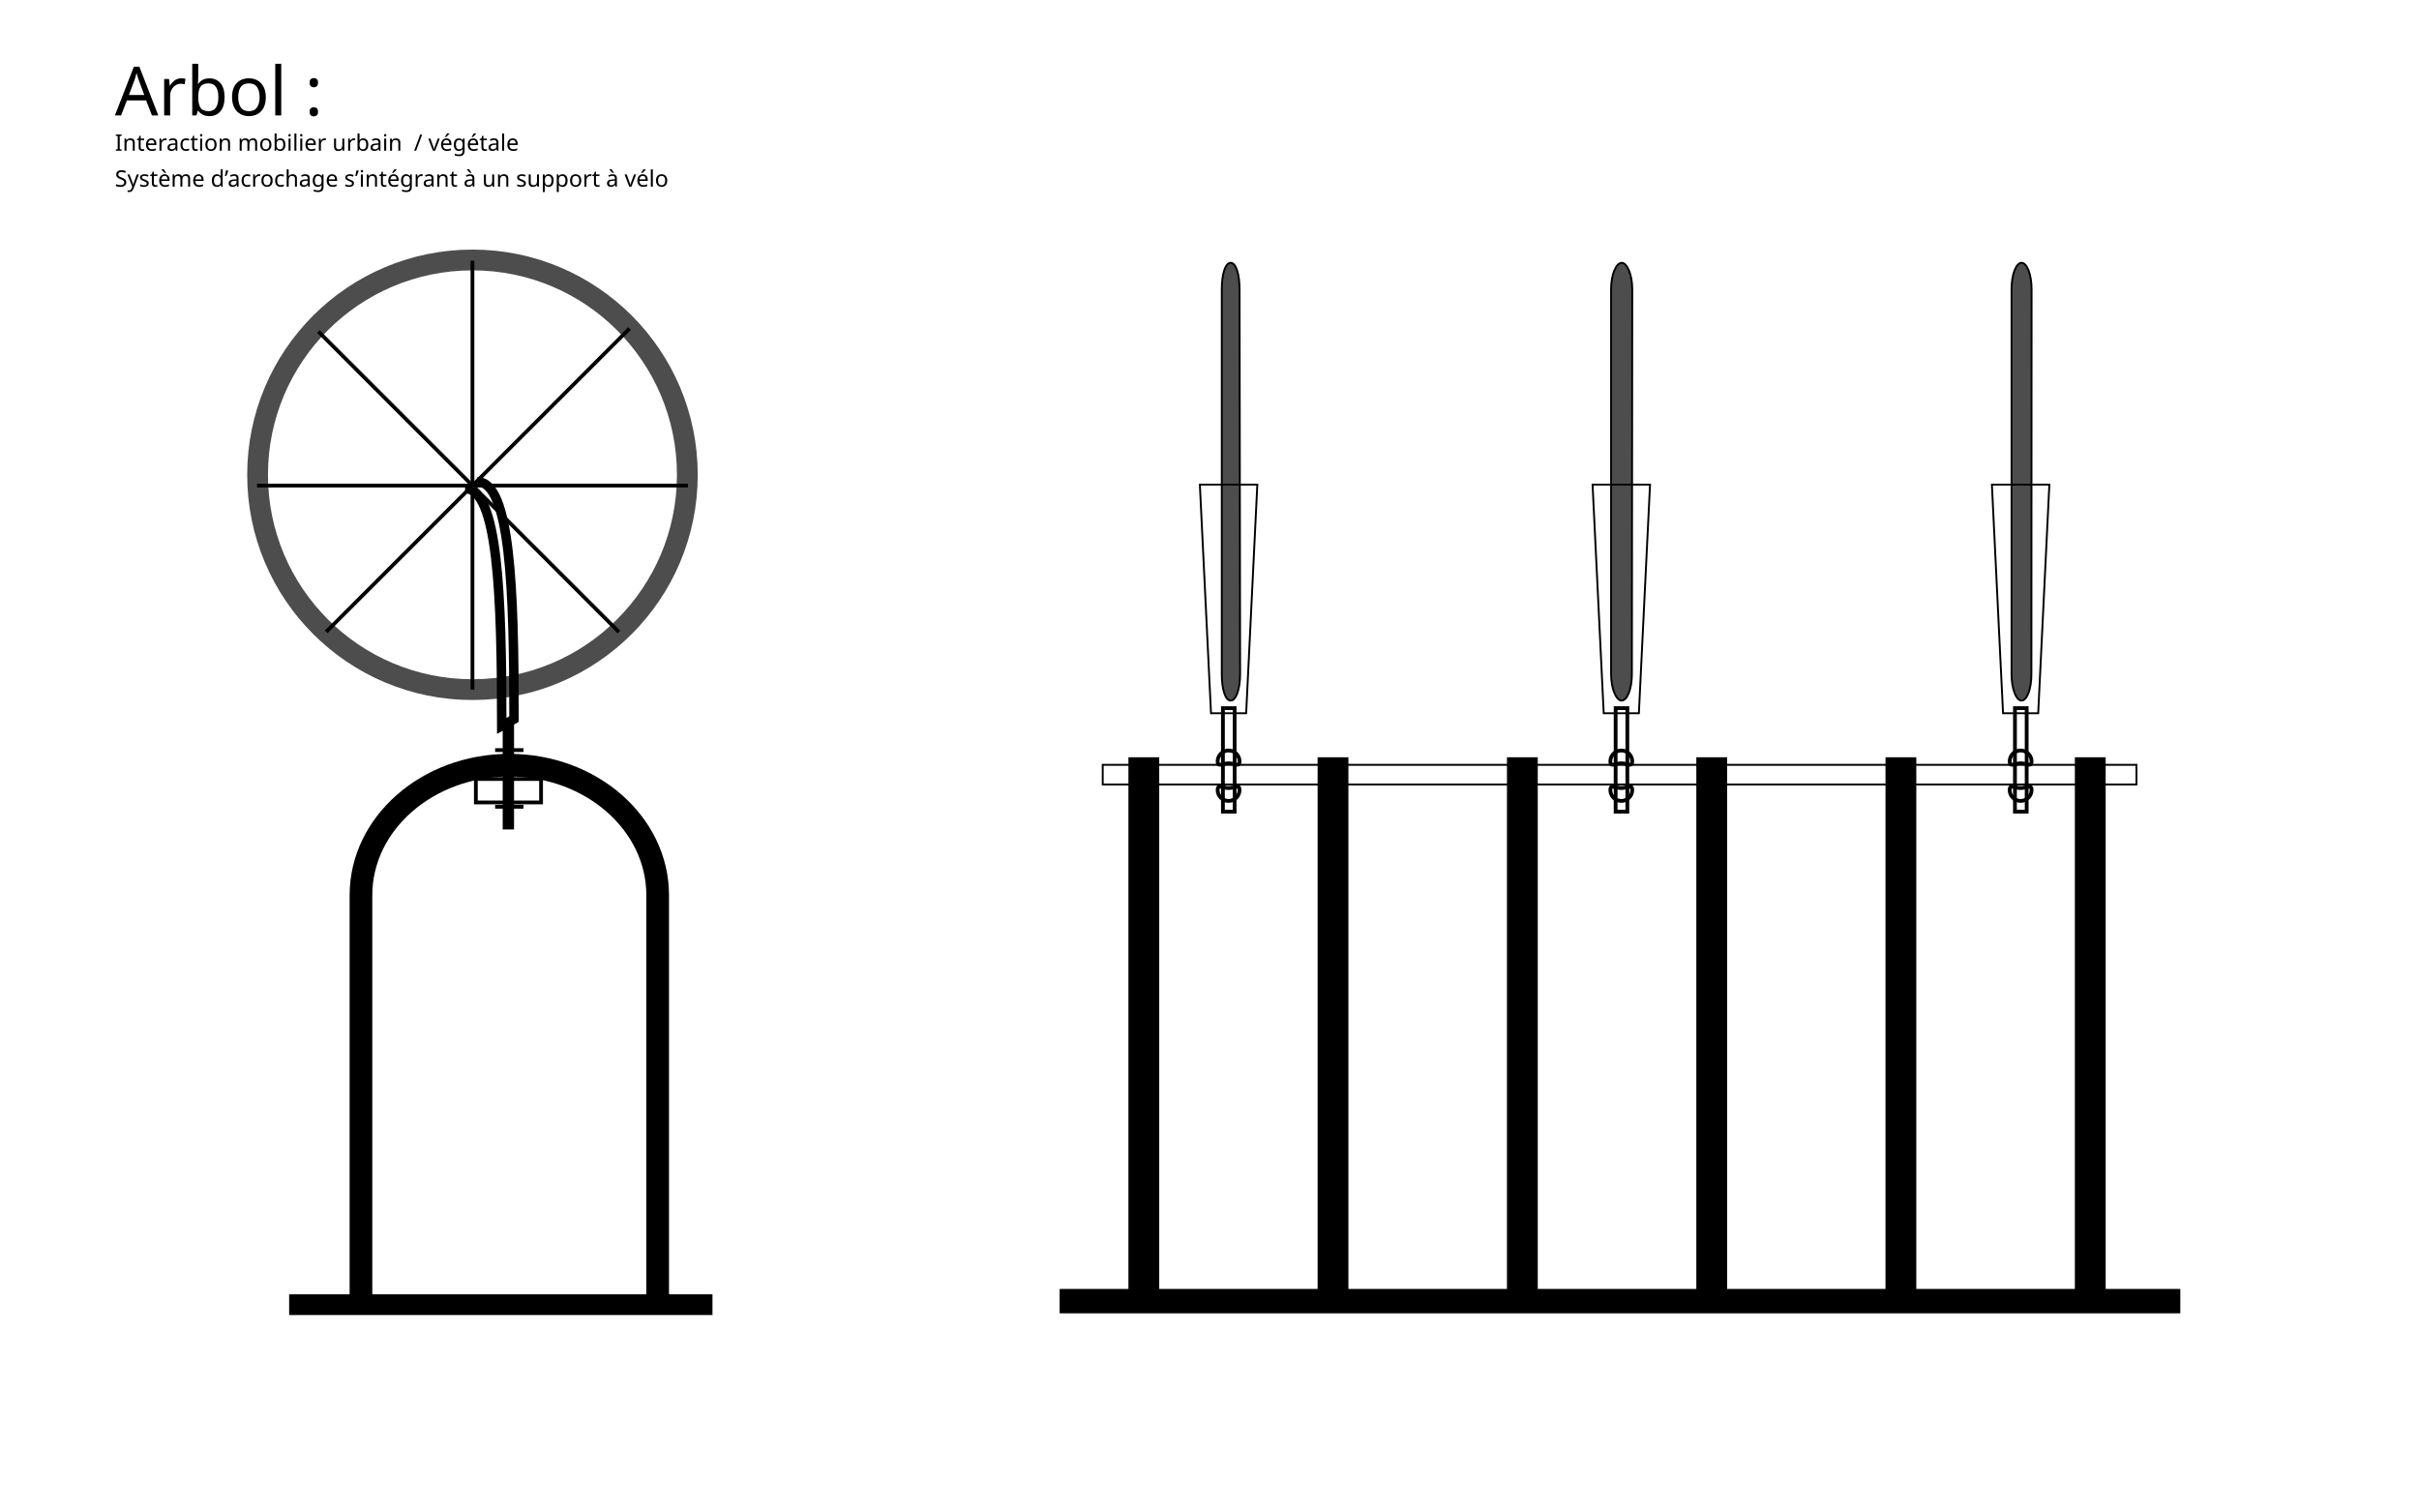
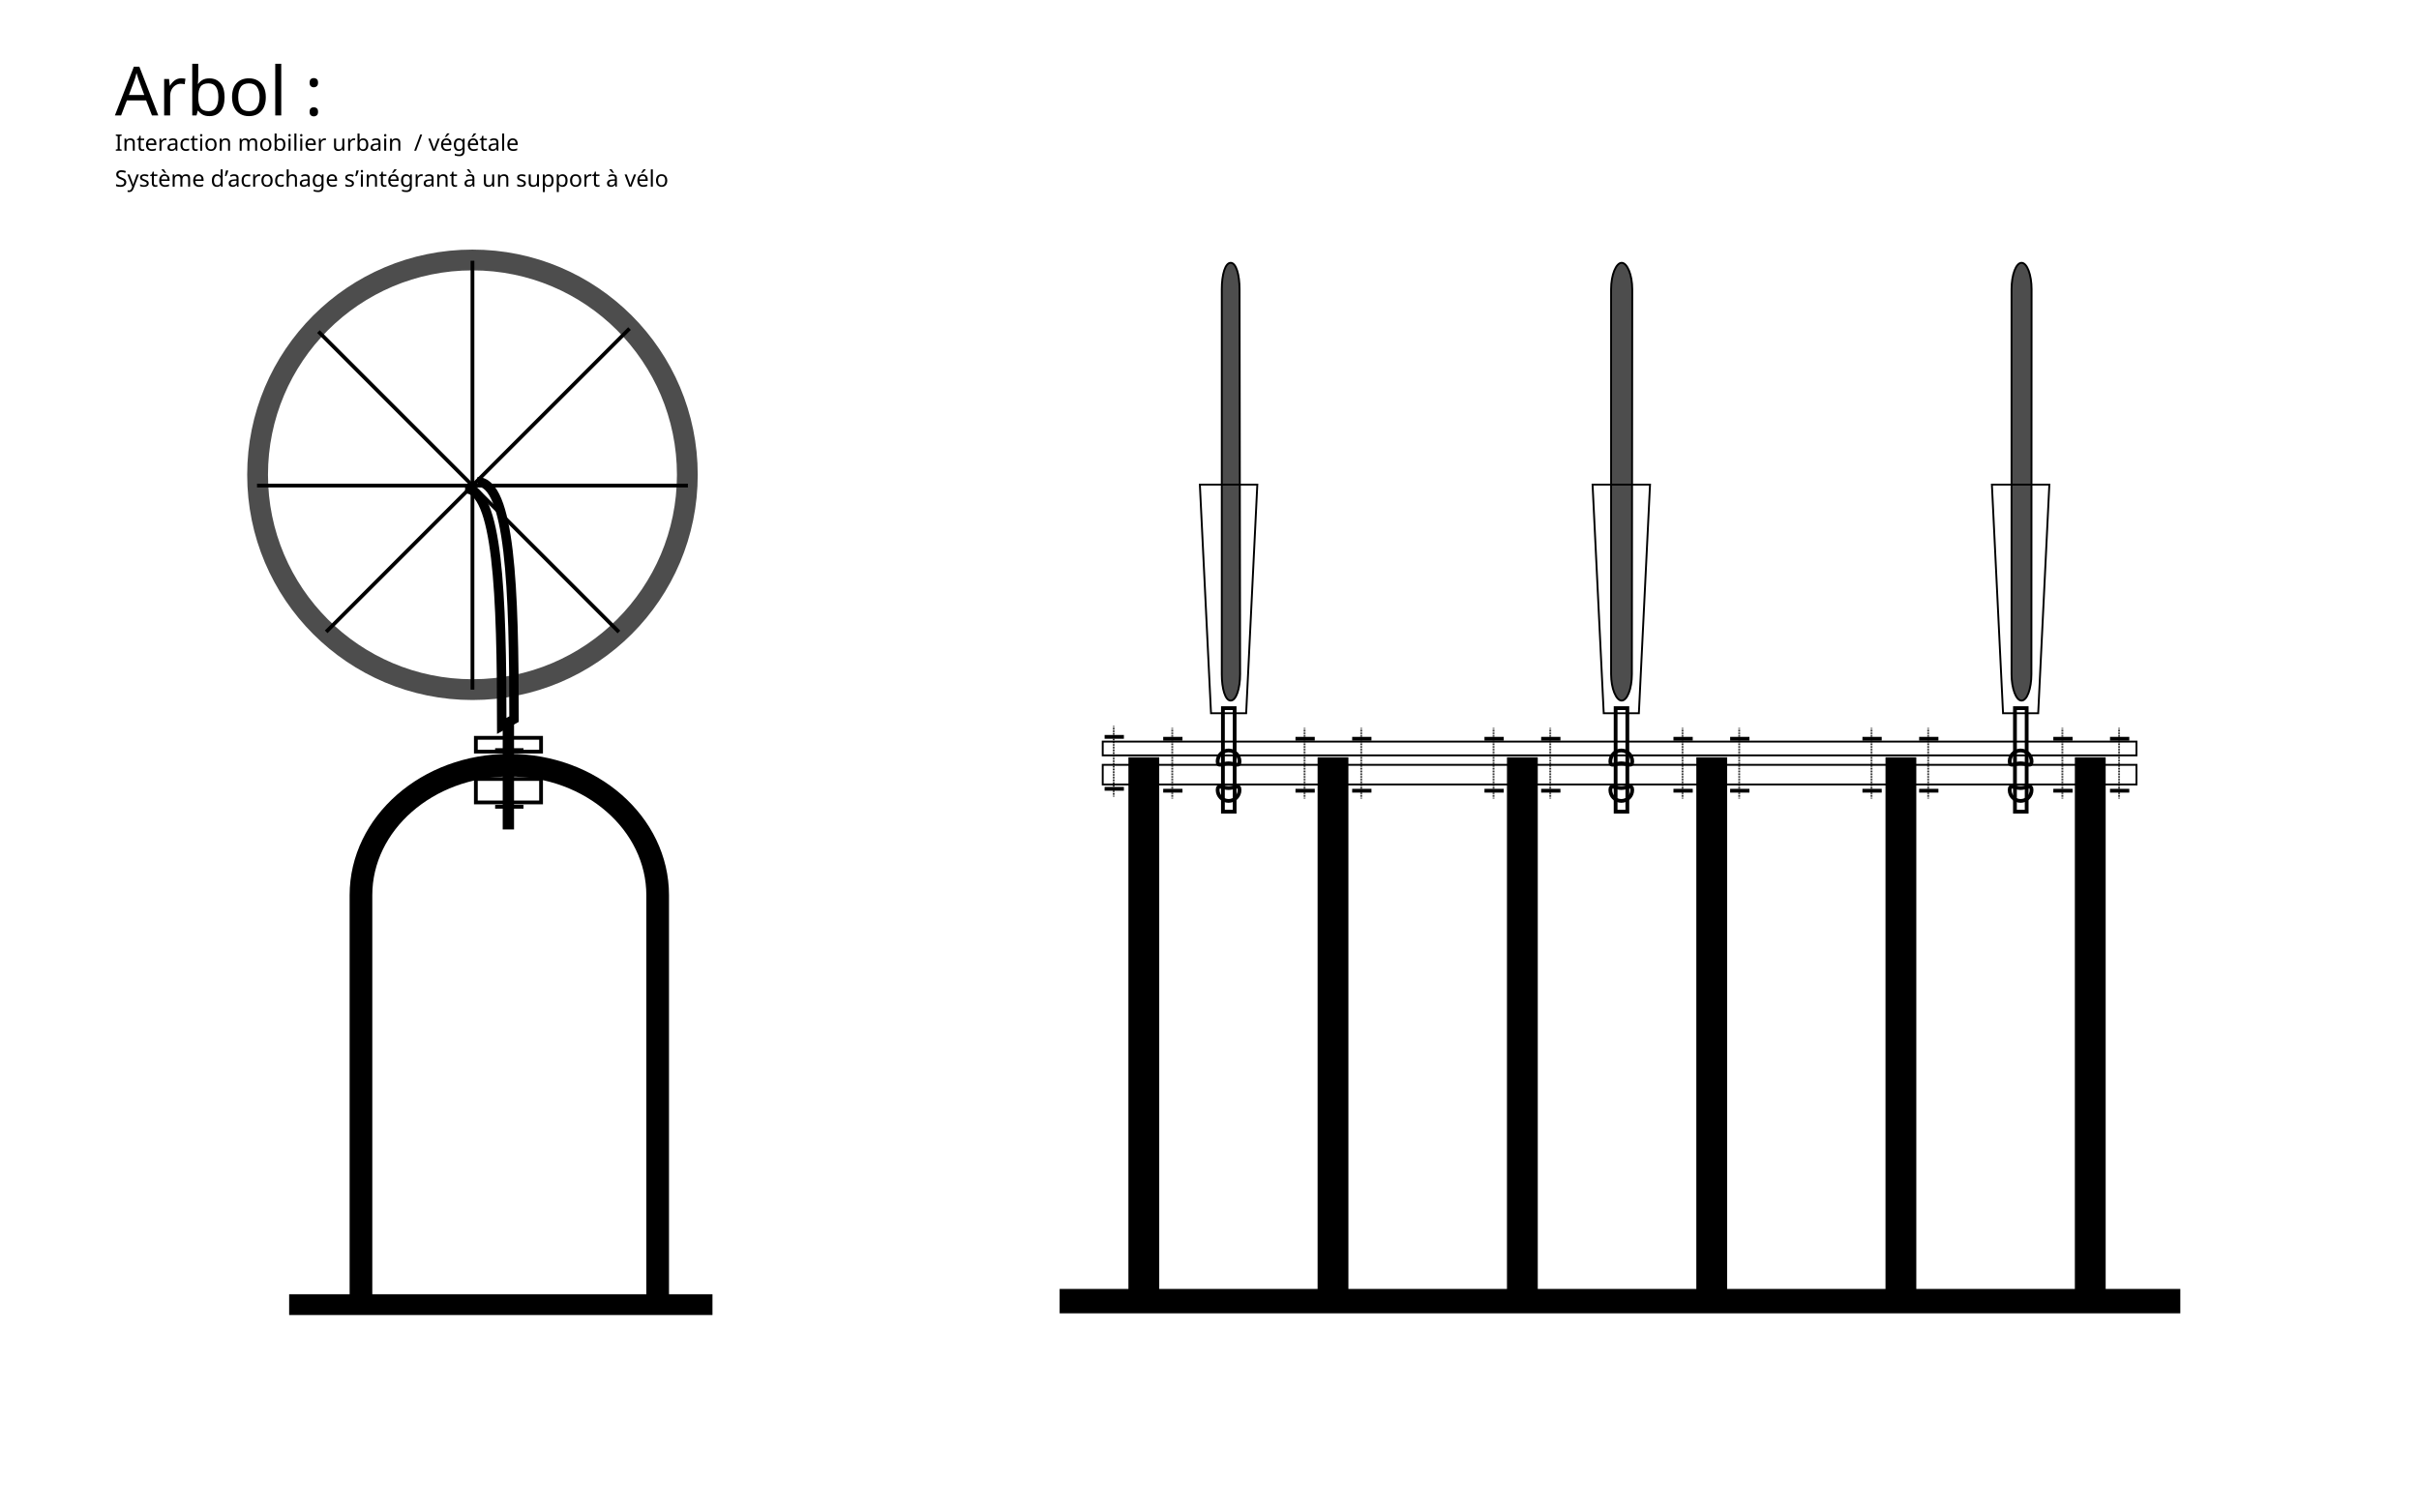
<svg xmlns="http://www.w3.org/2000/svg" version="1.1" id="Layer_1" x="0px" y="0px" viewBox="0 0 1280 800" enable-background="new 0 0 1280 800" xml:space="preserve">
  <text transform="matrix(1 0 0 1 60.792 98.7746)" font-family="'UniversLTStd-LightCn'" font-size="12">Système d’acrochage s’intégrant à un support à vélo</text>
  <text transform="matrix(1 0 0 1 60.7925 79.7746)" font-family="'UniversLTStd-LightCn'" font-size="12">Interaction mobilier urbain  / végétale</text>
  <text transform="matrix(1 0 0 1 60.7926 61.1079)" font-family="'UniversLTStd-Cn'" font-size="36">Arbol : </text>
  <path fill="none" stroke="#000000" stroke-width="12" stroke-miterlimit="10" d="M348,690c0,0,0,0,0-216.2c0-38-35.2-68.8-78.5-68.8  S191,435.8,191,473.8c0,211.3,0,216.2,0,216.2" />
  <line fill="none" stroke="#000000" stroke-width="11" stroke-miterlimit="10" x1="153" y1="690.5" x2="377" y2="690.5" />
  <circle fill="none" stroke="#4D4D4D" stroke-width="11" stroke-miterlimit="10" cx="250" cy="251.3" r="113.7" />
  <line fill="none" stroke="#000000" stroke-width="2" stroke-miterlimit="10" x1="136" y1="257" x2="364" y2="257" />
  <line fill="none" stroke="#000000" stroke-width="2" stroke-miterlimit="10" x1="250" y1="257" x2="250" y2="138" />
  <line fill="none" stroke="#000000" stroke-width="2" stroke-miterlimit="10" x1="250" y1="257" x2="250" y2="365" />
  <line fill="none" stroke="#000000" stroke-width="2" stroke-miterlimit="10" x1="250" y1="257" x2="172.6" y2="334.4" />
  <line fill="none" stroke="#000000" stroke-width="2" stroke-miterlimit="10" x1="250" y1="257" x2="333.1" y2="173.9" />
  <line fill="none" stroke="#000000" stroke-width="2" stroke-miterlimit="10" x1="250" y1="257" x2="168.5" y2="175.5" />
  <line fill="none" stroke="#000000" stroke-width="2" stroke-miterlimit="10" x1="250" y1="257" x2="327.5" y2="334.5" />
  <path fill="none" stroke="#000000" stroke-width="6" stroke-miterlimit="10" d="M655.8,284.3" />
  <path fill="none" stroke="#000000" stroke-width="5" stroke-miterlimit="10" d="M246.1,258.6c17.4,0,19.4,56.2,19.4,125.6l6.5-3.6  c0-69.4-2-125.6-19.4-125.6" />
  <line fill="none" stroke="#000000" stroke-width="6" stroke-miterlimit="10" x1="269" y1="382" x2="269" y2="439" />
  <line fill="none" stroke="#000000" stroke-width="2" stroke-miterlimit="10" x1="262" y1="397" x2="277" y2="397" />
  <line fill="none" stroke="#000000" stroke-width="2" stroke-miterlimit="10" x1="262" y1="427" x2="277" y2="427" />
  <rect x="583.5" y="404.8" fill="none" stroke="#000000" stroke-miterlimit="10" width="547" height="10.4" />
+   <rect x="583.5" y="392.5" fill="none" stroke="#000000" stroke-miterlimit="10" width="547" height="7.3" />
  <g>
    <path fill="#4D4D4D" stroke="#000000" stroke-miterlimit="10" d="M655.9,153.1c0-7.7-1.8-14-4.7-14s-4.7,6.2-4.7,14v203.7   c0,7.7,1.8,14,4.7,14s5-6.2,5-14L655.9,153.1z" />
    <path fill="none" stroke="#000000" stroke-width="6" stroke-miterlimit="10" d="M626.4,396.2" />
    <polygon fill="none" stroke="#000000" stroke-miterlimit="10" points="665.3,256.5 634.9,256.5 640.8,377.5 659.4,377.5  " />
    <path fill="none" stroke="#000000" stroke-miterlimit="10" d="M650.5,377.4" />
    <rect x="647.1" y="374.8" fill="none" stroke="#000000" stroke-width="2" stroke-miterlimit="10" width="6.2" height="54.8" />
-     <path fill="none" stroke="#000000" stroke-width="2" stroke-miterlimit="10" d="M655.9,403c0,3.2-2.6,1-5.8,1c-3.2,0-5.8,2.2-5.8-1   c0-3.2,2.6-5.8,5.8-5.8C653.3,397.2,655.9,399.8,655.9,403z" />
-     <path fill="none" stroke="#000000" stroke-width="2" stroke-miterlimit="10" d="M644.3,418.1c0-3.2,2.6-1,5.8-1   c3.2,0,5.8-2.2,5.8,1c0,3.2-2.6,5.8-5.8,5.8C646.9,423.9,644.3,421.3,644.3,418.1z" />
+     <path fill="none" stroke="#000000" stroke-width="2" stroke-miterlimit="10" d="M655.9,403c0,3.2-2.6,1-5.8,1s-5.8,2.2-5.8-1   s2.6-5.8,5.8-5.8C653.3,397.2,655.9,399.8,655.9,403z" />
+     <path fill="none" stroke="#000000" stroke-width="2" stroke-miterlimit="10" d="M644.3,418.1c0-3.2,2.6-1,5.8-1s5.8-2.2,5.8,1   s-2.6,5.8-5.8,5.8C646.9,423.9,644.3,421.3,644.3,418.1z" />
  </g>
  <g>
    <path fill="#4D4D4D" stroke="#000000" stroke-miterlimit="10" d="M863.7,153.1c0-7.7-2.7-14-5.6-14c-2.9,0-5.6,6.2-5.6,14v203.7   c0,7.7,2.7,14,5.6,14c2.9,0,5.4-6.2,5.4-14L863.7,153.1z" />
    <path fill="none" stroke="#000000" stroke-width="6" stroke-miterlimit="10" d="M834.2,396.2" />
    <polygon fill="none" stroke="#000000" stroke-miterlimit="10" points="873.1,256.5 842.7,256.5 848.6,377.5 867.2,377.5  " />
    <path fill="none" stroke="#000000" stroke-miterlimit="10" d="M858.4,377.4" />
    <rect x="854.9" y="374.8" fill="none" stroke="#000000" stroke-width="2" stroke-miterlimit="10" width="6.2" height="54.8" />
-     <path fill="none" stroke="#000000" stroke-width="2" stroke-miterlimit="10" d="M863.7,403c0,3.2-2.6,1-5.8,1s-5.8,2.2-5.8-1   c0-3.2,2.6-5.8,5.8-5.8S863.7,399.8,863.7,403z" />
-     <path fill="none" stroke="#000000" stroke-width="2" stroke-miterlimit="10" d="M852.1,418.1c0-3.2,2.6-1,5.8-1s5.8-2.2,5.8,1   c0,3.2-2.6,5.8-5.8,5.8S852.1,421.3,852.1,418.1z" />
+     <path fill="none" stroke="#000000" stroke-width="2" stroke-miterlimit="10" d="M863.7,403c0,3.2-2.6,1-5.8,1s-5.8,2.2-5.8-1   s2.6-5.8,5.8-5.8S863.7,399.8,863.7,403z" />
+     <path fill="none" stroke="#000000" stroke-width="2" stroke-miterlimit="10" d="M852.1,418.1c0-3.2,2.6-1,5.8-1s5.8-2.2,5.8,1   s-2.6,5.8-5.8,5.8S852.1,421.3,852.1,418.1z" />
  </g>
  <g>
-     <path fill="#4D4D4D" stroke="#000000" stroke-miterlimit="10" d="M1075,153.1c0-7.7-2.4-14-5.3-14c-2.9,0-5.3,6.2-5.3,14v203.7   c0,7.7,2.4,14,5.3,14c2.9,0,5.2-6.2,5.2-14L1075,153.1z" />
+     <path fill="#4D4D4D" stroke="#000000" stroke-miterlimit="10" d="M1075,153.1c0-7.7-2.4-14-5.3-14s-5.3,6.2-5.3,14v203.7   c0,7.7,2.4,14,5.3,14s5.2-6.2,5.2-14L1075,153.1z" />
    <path fill="none" stroke="#000000" stroke-width="6" stroke-miterlimit="10" d="M1045.5,396.2" />
    <polygon fill="none" stroke="#000000" stroke-miterlimit="10" points="1084.4,256.5 1054,256.5 1059.9,377.5 1078.5,377.5  " />
    <path fill="none" stroke="#000000" stroke-miterlimit="10" d="M1069.7,377.4" />
    <rect x="1066.2" y="374.8" fill="none" stroke="#000000" stroke-width="2" stroke-miterlimit="10" width="6.2" height="54.8" />
-     <path fill="none" stroke="#000000" stroke-width="2" stroke-miterlimit="10" d="M1075,403c0,3.2-2.6,1-5.8,1c-3.2,0-5.8,2.2-5.8-1   c0-3.2,2.6-5.8,5.8-5.8C1072.4,397.2,1075,399.8,1075,403z" />
-     <path fill="none" stroke="#000000" stroke-width="2" stroke-miterlimit="10" d="M1063.4,418.1c0-3.2,2.6-1,5.8-1   c3.2,0,5.8-2.2,5.8,1c0,3.2-2.6,5.8-5.8,5.8C1066,423.9,1063.4,421.3,1063.4,418.1z" />
+     <path fill="none" stroke="#000000" stroke-width="2" stroke-miterlimit="10" d="M1075,403c0,3.2-2.6,1-5.8,1c-3.2,0-5.8,2.2-5.8-1   s2.6-5.8,5.8-5.8S1075,399.8,1075,403z" />
+     <path fill="none" stroke="#000000" stroke-width="2" stroke-miterlimit="10" d="M1063.4,418.1c0-3.2,2.6-1,5.8-1   c3.2,0,5.8-2.2,5.8,1s-2.6,5.8-5.8,5.8S1063.4,421.3,1063.4,418.1z" />
  </g>
  <rect x="597.1" y="400.8" width="16.3" height="293.3" />
  <rect x="697.2" y="400.8" width="16.3" height="293.3" />
  <rect x="797.4" y="400.8" width="16.3" height="293.3" />
  <rect x="897.6" y="400.8" width="16.3" height="293.3" />
  <rect x="997.7" y="400.8" width="16.3" height="293.3" />
  <rect x="1097.9" y="400.8" width="16.3" height="293.3" />
  <rect x="560.7" y="682.2" width="593" height="12.9" />
  <rect x="251.8" y="412.3" fill="none" stroke="#000000" stroke-width="2" stroke-miterlimit="10" width="34.5" height="12.4" />
+   <rect x="251.8" y="390.5" fill="none" stroke="#000000" stroke-width="2" stroke-miterlimit="10" width="34.5" height="7.3" />
+   <g>
+     <g>
+       <line fill="none" stroke="#000000" stroke-miterlimit="10" x1="589.3" y1="384.3" x2="589.3" y2="384.5" />
+       <line fill="none" stroke="#000000" stroke-miterlimit="10" stroke-dasharray="0.397,0.397" x1="589.3" y1="384.9" x2="589.3" y2="421.3" />
+       <line fill="none" stroke="#000000" stroke-miterlimit="10" x1="589.3" y1="421.5" x2="589.3" y2="421.7" />
+     </g>
+   </g>
+   <line fill="none" stroke="#000000" stroke-width="2" stroke-miterlimit="10" x1="584.5" y1="390" x2="594.7" y2="390" />
+   <line fill="none" stroke="#000000" stroke-width="2" stroke-miterlimit="10" x1="584.5" y1="417.5" x2="594.7" y2="417.5" />
+   <g>
+     <g>
+       <line fill="none" stroke="#000000" stroke-miterlimit="10" x1="690.3" y1="385.3" x2="690.3" y2="385.5" />
+       <line fill="none" stroke="#000000" stroke-miterlimit="10" stroke-dasharray="0.397,0.397" x1="690.3" y1="385.9" x2="690.3" y2="422.3" />
+       <line fill="none" stroke="#000000" stroke-miterlimit="10" x1="690.3" y1="422.5" x2="690.3" y2="422.7" />
+     </g>
+   </g>
+   <line fill="none" stroke="#000000" stroke-width="2" stroke-miterlimit="10" x1="685.5" y1="391" x2="695.7" y2="391" />
+   <line fill="none" stroke="#000000" stroke-width="2" stroke-miterlimit="10" x1="685.5" y1="418.5" x2="695.7" y2="418.5" />
+   <g>
+     <g>
+       <line fill="none" stroke="#000000" stroke-miterlimit="10" x1="620.3" y1="385.3" x2="620.3" y2="385.5" />
+       <line fill="none" stroke="#000000" stroke-miterlimit="10" stroke-dasharray="0.397,0.397" x1="620.3" y1="385.9" x2="620.3" y2="422.3" />
+       <line fill="none" stroke="#000000" stroke-miterlimit="10" x1="620.3" y1="422.5" x2="620.3" y2="422.7" />
+     </g>
+   </g>
+   <line fill="none" stroke="#000000" stroke-width="2" stroke-miterlimit="10" x1="615.5" y1="391" x2="625.7" y2="391" />
+   <line fill="none" stroke="#000000" stroke-width="2" stroke-miterlimit="10" x1="615.5" y1="418.5" x2="625.7" y2="418.5" />
+   <g>
+     <g>
+       <line fill="none" stroke="#000000" stroke-miterlimit="10" x1="720.3" y1="385.3" x2="720.3" y2="385.5" />
+       <line fill="none" stroke="#000000" stroke-miterlimit="10" stroke-dasharray="0.397,0.397" x1="720.3" y1="385.9" x2="720.3" y2="422.3" />
+       <line fill="none" stroke="#000000" stroke-miterlimit="10" x1="720.3" y1="422.5" x2="720.3" y2="422.7" />
+     </g>
+   </g>
+   <line fill="none" stroke="#000000" stroke-width="2" stroke-miterlimit="10" x1="715.5" y1="391" x2="725.7" y2="391" />
+   <line fill="none" stroke="#000000" stroke-width="2" stroke-miterlimit="10" x1="715.5" y1="418.5" x2="725.7" y2="418.5" />
+   <g>
+     <g>
+       <line fill="none" stroke="#000000" stroke-miterlimit="10" x1="790.3" y1="385.3" x2="790.3" y2="385.5" />
+       <line fill="none" stroke="#000000" stroke-miterlimit="10" stroke-dasharray="0.397,0.397" x1="790.3" y1="385.9" x2="790.3" y2="422.3" />
+       <line fill="none" stroke="#000000" stroke-miterlimit="10" x1="790.3" y1="422.5" x2="790.3" y2="422.7" />
+     </g>
+   </g>
+   <line fill="none" stroke="#000000" stroke-width="2" stroke-miterlimit="10" x1="785.5" y1="391" x2="795.7" y2="391" />
+   <line fill="none" stroke="#000000" stroke-width="2" stroke-miterlimit="10" x1="785.5" y1="418.5" x2="795.7" y2="418.5" />
+   <g>
+     <g>
+       <line fill="none" stroke="#000000" stroke-miterlimit="10" x1="820.3" y1="385.3" x2="820.3" y2="385.5" />
+       <line fill="none" stroke="#000000" stroke-miterlimit="10" stroke-dasharray="0.397,0.397" x1="820.3" y1="385.9" x2="820.3" y2="422.3" />
+       <line fill="none" stroke="#000000" stroke-miterlimit="10" x1="820.3" y1="422.5" x2="820.3" y2="422.7" />
+     </g>
+   </g>
+   <line fill="none" stroke="#000000" stroke-width="2" stroke-miterlimit="10" x1="815.5" y1="391" x2="825.7" y2="391" />
+   <line fill="none" stroke="#000000" stroke-width="2" stroke-miterlimit="10" x1="815.5" y1="418.5" x2="825.7" y2="418.5" />
+   <g>
+     <g>
+       <line fill="none" stroke="#000000" stroke-miterlimit="10" x1="890.3" y1="385.3" x2="890.3" y2="385.5" />
+       <line fill="none" stroke="#000000" stroke-miterlimit="10" stroke-dasharray="0.397,0.397" x1="890.3" y1="385.9" x2="890.3" y2="422.3" />
+       <line fill="none" stroke="#000000" stroke-miterlimit="10" x1="890.3" y1="422.5" x2="890.3" y2="422.7" />
+     </g>
+   </g>
+   <line fill="none" stroke="#000000" stroke-width="2" stroke-miterlimit="10" x1="885.5" y1="391" x2="895.7" y2="391" />
+   <line fill="none" stroke="#000000" stroke-width="2" stroke-miterlimit="10" x1="885.5" y1="418.5" x2="895.7" y2="418.5" />
+   <g>
+     <g>
+       <line fill="none" stroke="#000000" stroke-miterlimit="10" x1="920.3" y1="385.3" x2="920.3" y2="385.5" />
+       <line fill="none" stroke="#000000" stroke-miterlimit="10" stroke-dasharray="0.397,0.397" x1="920.3" y1="385.9" x2="920.3" y2="422.3" />
+       <line fill="none" stroke="#000000" stroke-miterlimit="10" x1="920.3" y1="422.5" x2="920.3" y2="422.7" />
+     </g>
+   </g>
+   <line fill="none" stroke="#000000" stroke-width="2" stroke-miterlimit="10" x1="915.5" y1="391" x2="925.7" y2="391" />
+   <line fill="none" stroke="#000000" stroke-width="2" stroke-miterlimit="10" x1="915.5" y1="418.5" x2="925.7" y2="418.5" />
+   <g>
+     <g>
+       <line fill="none" stroke="#000000" stroke-miterlimit="10" x1="990.3" y1="385.3" x2="990.3" y2="385.5" />
+       <line fill="none" stroke="#000000" stroke-miterlimit="10" stroke-dasharray="0.397,0.397" x1="990.3" y1="385.9" x2="990.3" y2="422.3" />
+       <line fill="none" stroke="#000000" stroke-miterlimit="10" x1="990.3" y1="422.5" x2="990.3" y2="422.7" />
+     </g>
+   </g>
+   <line fill="none" stroke="#000000" stroke-width="2" stroke-miterlimit="10" x1="985.5" y1="391" x2="995.7" y2="391" />
+   <line fill="none" stroke="#000000" stroke-width="2" stroke-miterlimit="10" x1="985.5" y1="418.5" x2="995.7" y2="418.5" />
+   <g>
+     <g>
+       <line fill="none" stroke="#000000" stroke-miterlimit="10" x1="1020.3" y1="385.3" x2="1020.3" y2="385.5" />
+       <line fill="none" stroke="#000000" stroke-miterlimit="10" stroke-dasharray="0.397,0.397" x1="1020.3" y1="385.9" x2="1020.3" y2="422.3" />
+       <line fill="none" stroke="#000000" stroke-miterlimit="10" x1="1020.3" y1="422.5" x2="1020.3" y2="422.7" />
+     </g>
+   </g>
+   <line fill="none" stroke="#000000" stroke-width="2" stroke-miterlimit="10" x1="1015.5" y1="391" x2="1025.7" y2="391" />
+   <line fill="none" stroke="#000000" stroke-width="2" stroke-miterlimit="10" x1="1015.5" y1="418.5" x2="1025.7" y2="418.5" />
+   <g>
+     <g>
+       <line fill="none" stroke="#000000" stroke-miterlimit="10" x1="1091.3" y1="385.3" x2="1091.3" y2="385.5" />
+       <line fill="none" stroke="#000000" stroke-miterlimit="10" stroke-dasharray="0.397,0.397" x1="1091.3" y1="385.9" x2="1091.3" y2="422.3" />
+       <line fill="none" stroke="#000000" stroke-miterlimit="10" x1="1091.3" y1="422.5" x2="1091.3" y2="422.7" />
+     </g>
+   </g>
+   <line fill="none" stroke="#000000" stroke-width="2" stroke-miterlimit="10" x1="1086.5" y1="391" x2="1096.7" y2="391" />
+   <line fill="none" stroke="#000000" stroke-width="2" stroke-miterlimit="10" x1="1086.5" y1="418.5" x2="1096.7" y2="418.5" />
+   <g>
+     <g>
+       <line fill="none" stroke="#000000" stroke-miterlimit="10" x1="1121.3" y1="385.3" x2="1121.3" y2="385.5" />
+       <line fill="none" stroke="#000000" stroke-miterlimit="10" stroke-dasharray="0.397,0.397" x1="1121.3" y1="385.9" x2="1121.3" y2="422.3" />
+       <line fill="none" stroke="#000000" stroke-miterlimit="10" x1="1121.3" y1="422.5" x2="1121.3" y2="422.7" />
+     </g>
+   </g>
+   <line fill="none" stroke="#000000" stroke-width="2" stroke-miterlimit="10" x1="1116.5" y1="391" x2="1126.7" y2="391" />
+   <line fill="none" stroke="#000000" stroke-width="2" stroke-miterlimit="10" x1="1116.5" y1="418.5" x2="1126.7" y2="418.5" />
</svg>
